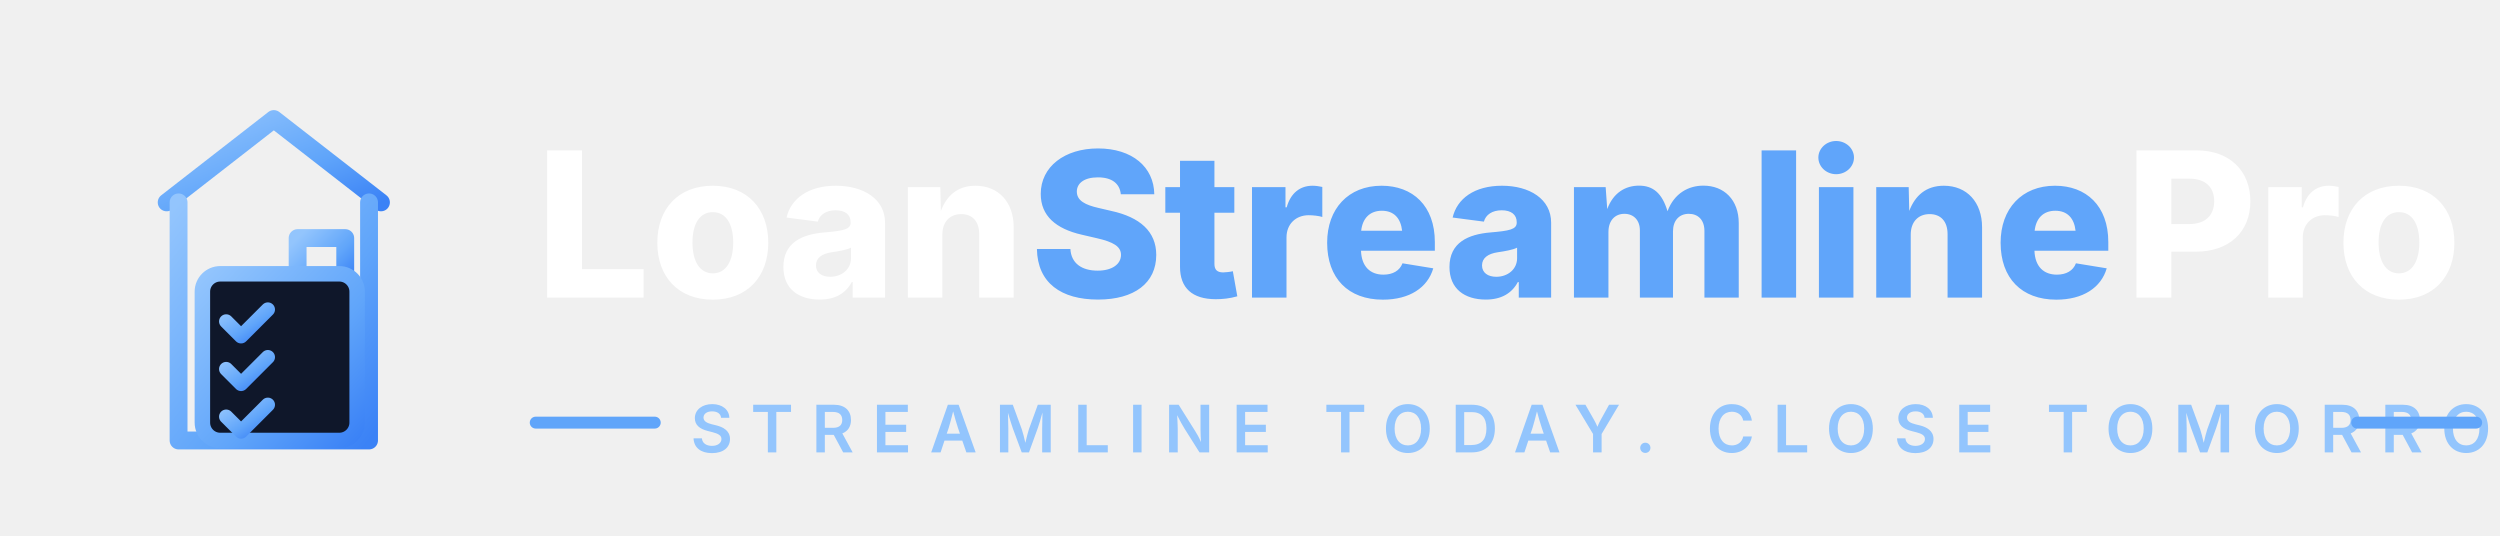
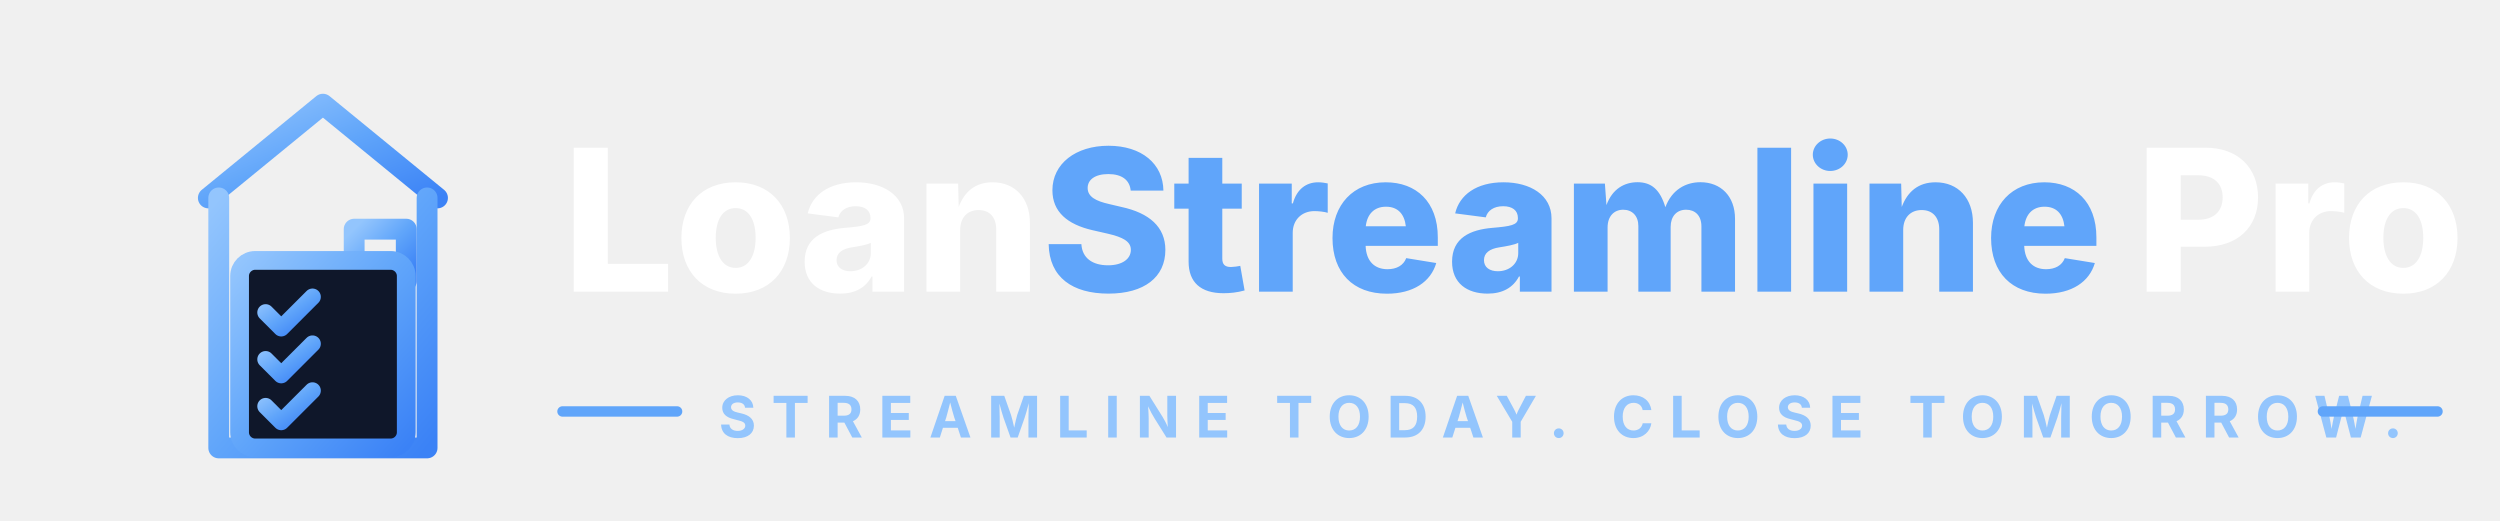
- <svg xmlns="http://www.w3.org/2000/svg" viewBox="0 0 420 90" aria-label="Loan Streamline Pro">
+ <svg xmlns="http://www.w3.org/2000/svg" viewBox="0 0 480 100" aria-label="Loan Streamline Pro">
  <defs>
    <linearGradient id="logoLightBrand" x1="0" y1="0" x2="1" y2="1">
      <stop offset="0" stop-color="#93c5fd" />
-       <stop offset="0.6" stop-color="#60a5fa" />
+       <stop offset="0.5" stop-color="#60a5fa" />
      <stop offset="1" stop-color="#3b82f6" />
    </linearGradient>
  </defs>
-   <g transform="translate(0,12)">
-     <g stroke="url(#logoLightBrand)" stroke-width="3" stroke-linecap="round">
-       <line x1="4" y1="30" x2="22" y2="30" opacity="0.95" />
-       <line x1="0" y1="40" x2="28" y2="40" opacity="0.85" />
-       <line x1="10" y1="50" x2="22" y2="50" opacity="0.75" />
+   <g transform="translate(0,2)">
+     <g stroke="url(#logoLightBrand)" stroke-width="4" stroke-linecap="round">
+       <line x1="14" y1="40" x2="32" y2="40" opacity="0.95" />
+       <line x1="8" y1="49" x2="36" y2="49" opacity="0.9" />
+       <line x1="2" y1="58" x2="40" y2="58" opacity="0.85" />
+       <line x1="10" y1="67" x2="32" y2="67" opacity="0.8" />
+       <line x1="18" y1="76" x2="30" y2="76" opacity="0.7" />
    </g>
-     <g fill="none" stroke="url(#logoLightBrand)" stroke-width="3" stroke-linejoin="round" stroke-linecap="round">
-       <path d="M28 22 L46 8 L64 22" />
-       <path d="M58 8 L58 16" />
-       <path d="M30 22 L30 62 L62 62 L62 22" />
-       <rect x="50" y="28" width="8" height="8" />
-       <line x1="54" y1="28" x2="54" y2="36" />
-       <line x1="50" y1="32" x2="58" y2="32" />
+     <g fill="none" stroke="url(#logoLightBrand)" stroke-width="4" stroke-linejoin="round" stroke-linecap="round">
+       <path d="M40 36 L62 18 L84 36" />
+       <path d="M78 18 L78 28" />
+       <path d="M42 36 L42 84 L82 84 L82 36" />
+       <rect x="68" y="42" width="10" height="10" />
+       <line x1="73" y1="42" x2="73" y2="52" />
+       <line x1="68" y1="47" x2="78" y2="47" />
    </g>
    <g>
-       <rect x="34" y="34" width="26" height="28" rx="3" fill="#0f172a" stroke="url(#logoLightBrand)" stroke-width="2.6" />
-       <g stroke="url(#logoLightBrand)" stroke-width="2.4" stroke-linecap="round" stroke-linejoin="round" fill="none">
-         <path d="M38 42 L40.5 44.5 L45 40" />
-         <line x1="47" y1="42" x2="56" y2="42" />
-         <path d="M38 50 L40.5 52.5 L45 48" />
-         <line x1="47" y1="50" x2="56" y2="50" />
-         <path d="M38 58 L40.5 60.5 L45 56" />
-         <line x1="47" y1="58" x2="56" y2="58" />
+       <rect x="46" y="48" width="32" height="36" rx="3" fill="#0f172a" stroke="url(#logoLightBrand)" stroke-width="3.6" />
+       <g stroke="url(#logoLightBrand)" stroke-width="3.2" stroke-linecap="round" stroke-linejoin="round" fill="none">
+         <path d="M51 58 L54 61 L60 55" />
+         <line x1="63" y1="58" x2="73" y2="58" />
+         <path d="M51 67 L54 70 L60 64" />
+         <line x1="63" y1="67" x2="73" y2="67" />
+         <path d="M51 76 L54 79 L60 73" />
+         <line x1="63" y1="76" x2="73" y2="76" />
      </g>
    </g>
  </g>
  <g font-family="Inter, 'Helvetica Neue', Arial, sans-serif">
-     <text x="90" y="50" font-size="34" font-weight="800" fill="#ffffff">Loan</text>
-     <text x="173" y="50" font-size="34" font-weight="800" fill="#60a5fa">Streamline</text>
-     <text x="357" y="50" font-size="34" font-weight="800" fill="#ffffff">Pro</text>
-     <g transform="translate(90,68)">
-       <line x1="0" y1="3" x2="20" y2="3" stroke="#60a5fa" stroke-width="2" stroke-linecap="round" />
-       <text x="26" y="8" font-size="11" font-weight="600" fill="#93c5fd" letter-spacing="3">STREAMLINE TODAY. CLOSE TOMORROW.</text>
-       <line x1="306" y1="3" x2="326" y2="3" stroke="#60a5fa" stroke-width="2" stroke-linecap="round" />
+     <text x="108" y="56" font-size="38" font-weight="800" fill="#ffffff">Loan</text>
+     <text x="200" y="56" font-size="38" font-weight="800" fill="#60a5fa">Streamline</text>
+     <text x="410" y="56" font-size="38" font-weight="800" fill="#ffffff">Pro</text>
+     <g transform="translate(108,76)">
+       <line x1="0" y1="3" x2="22" y2="3" stroke="#60a5fa" stroke-width="2" stroke-linecap="round" />
+       <text x="30" y="8" font-size="11" font-weight="700" fill="#93c5fd" letter-spacing="3">STREAMLINE TODAY. CLOSE TOMORROW.</text>
+       <line x1="338" y1="3" x2="360" y2="3" stroke="#60a5fa" stroke-width="2" stroke-linecap="round" />
    </g>
  </g>
</svg>
